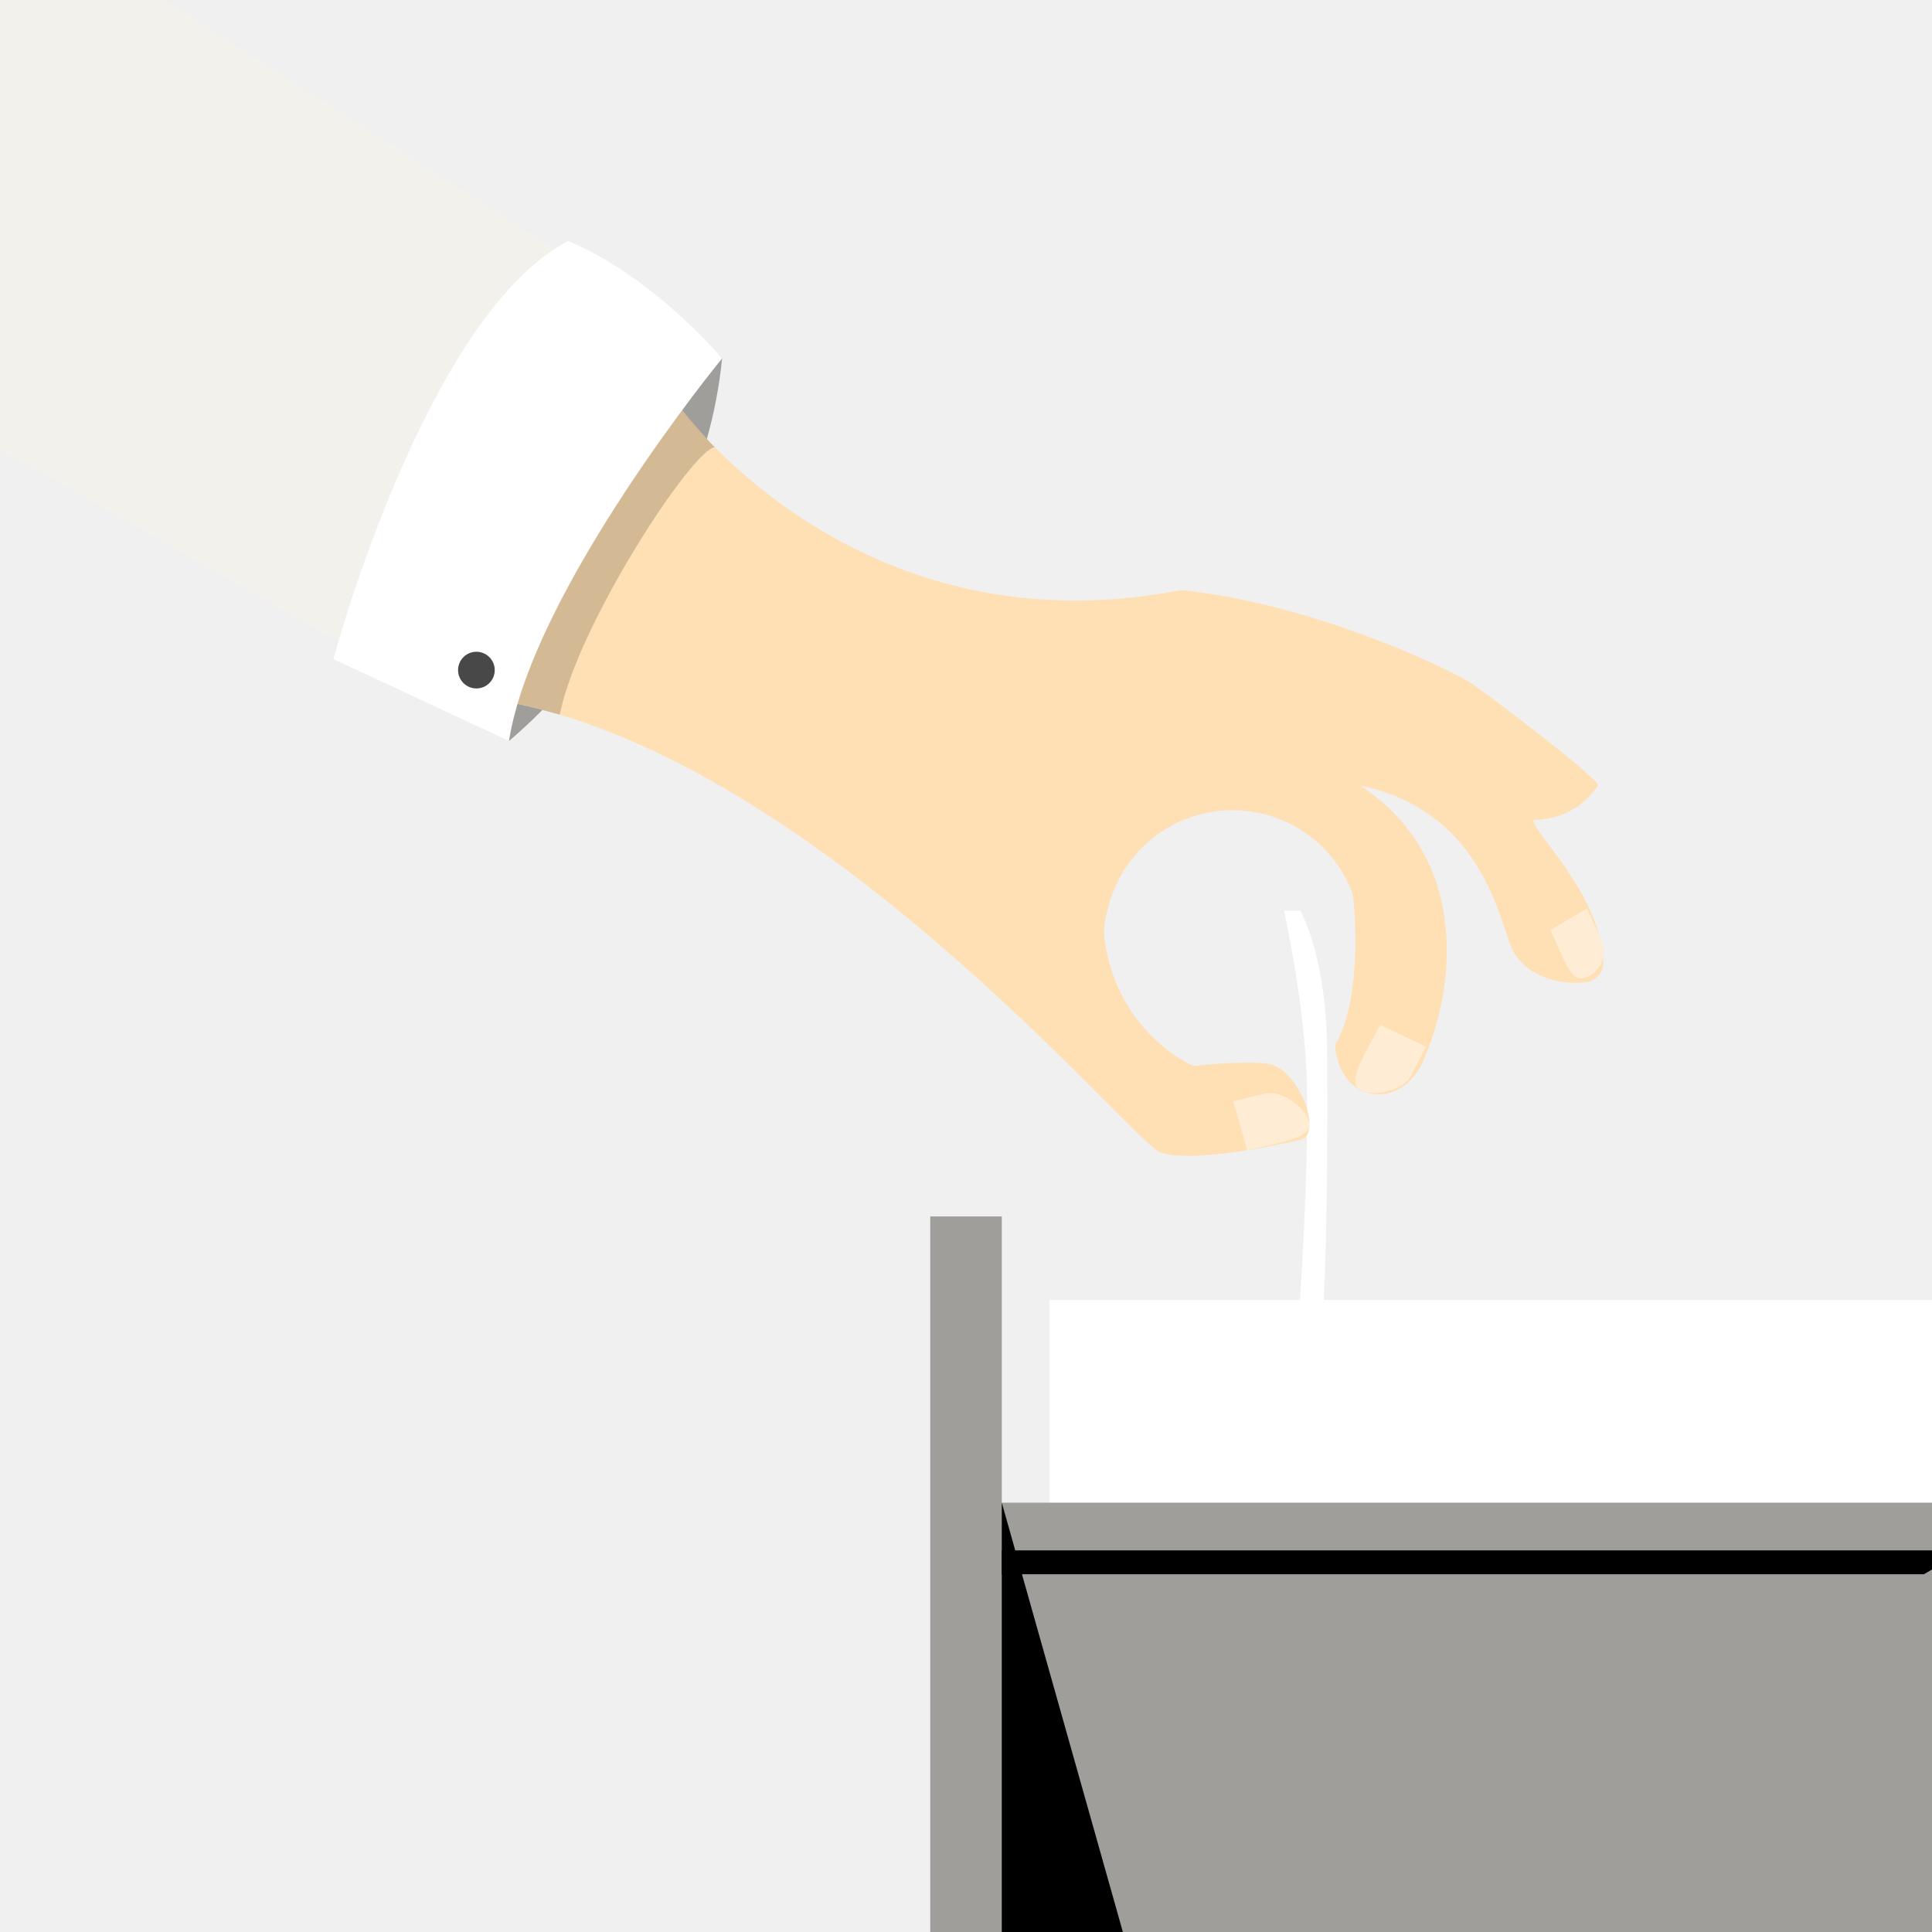
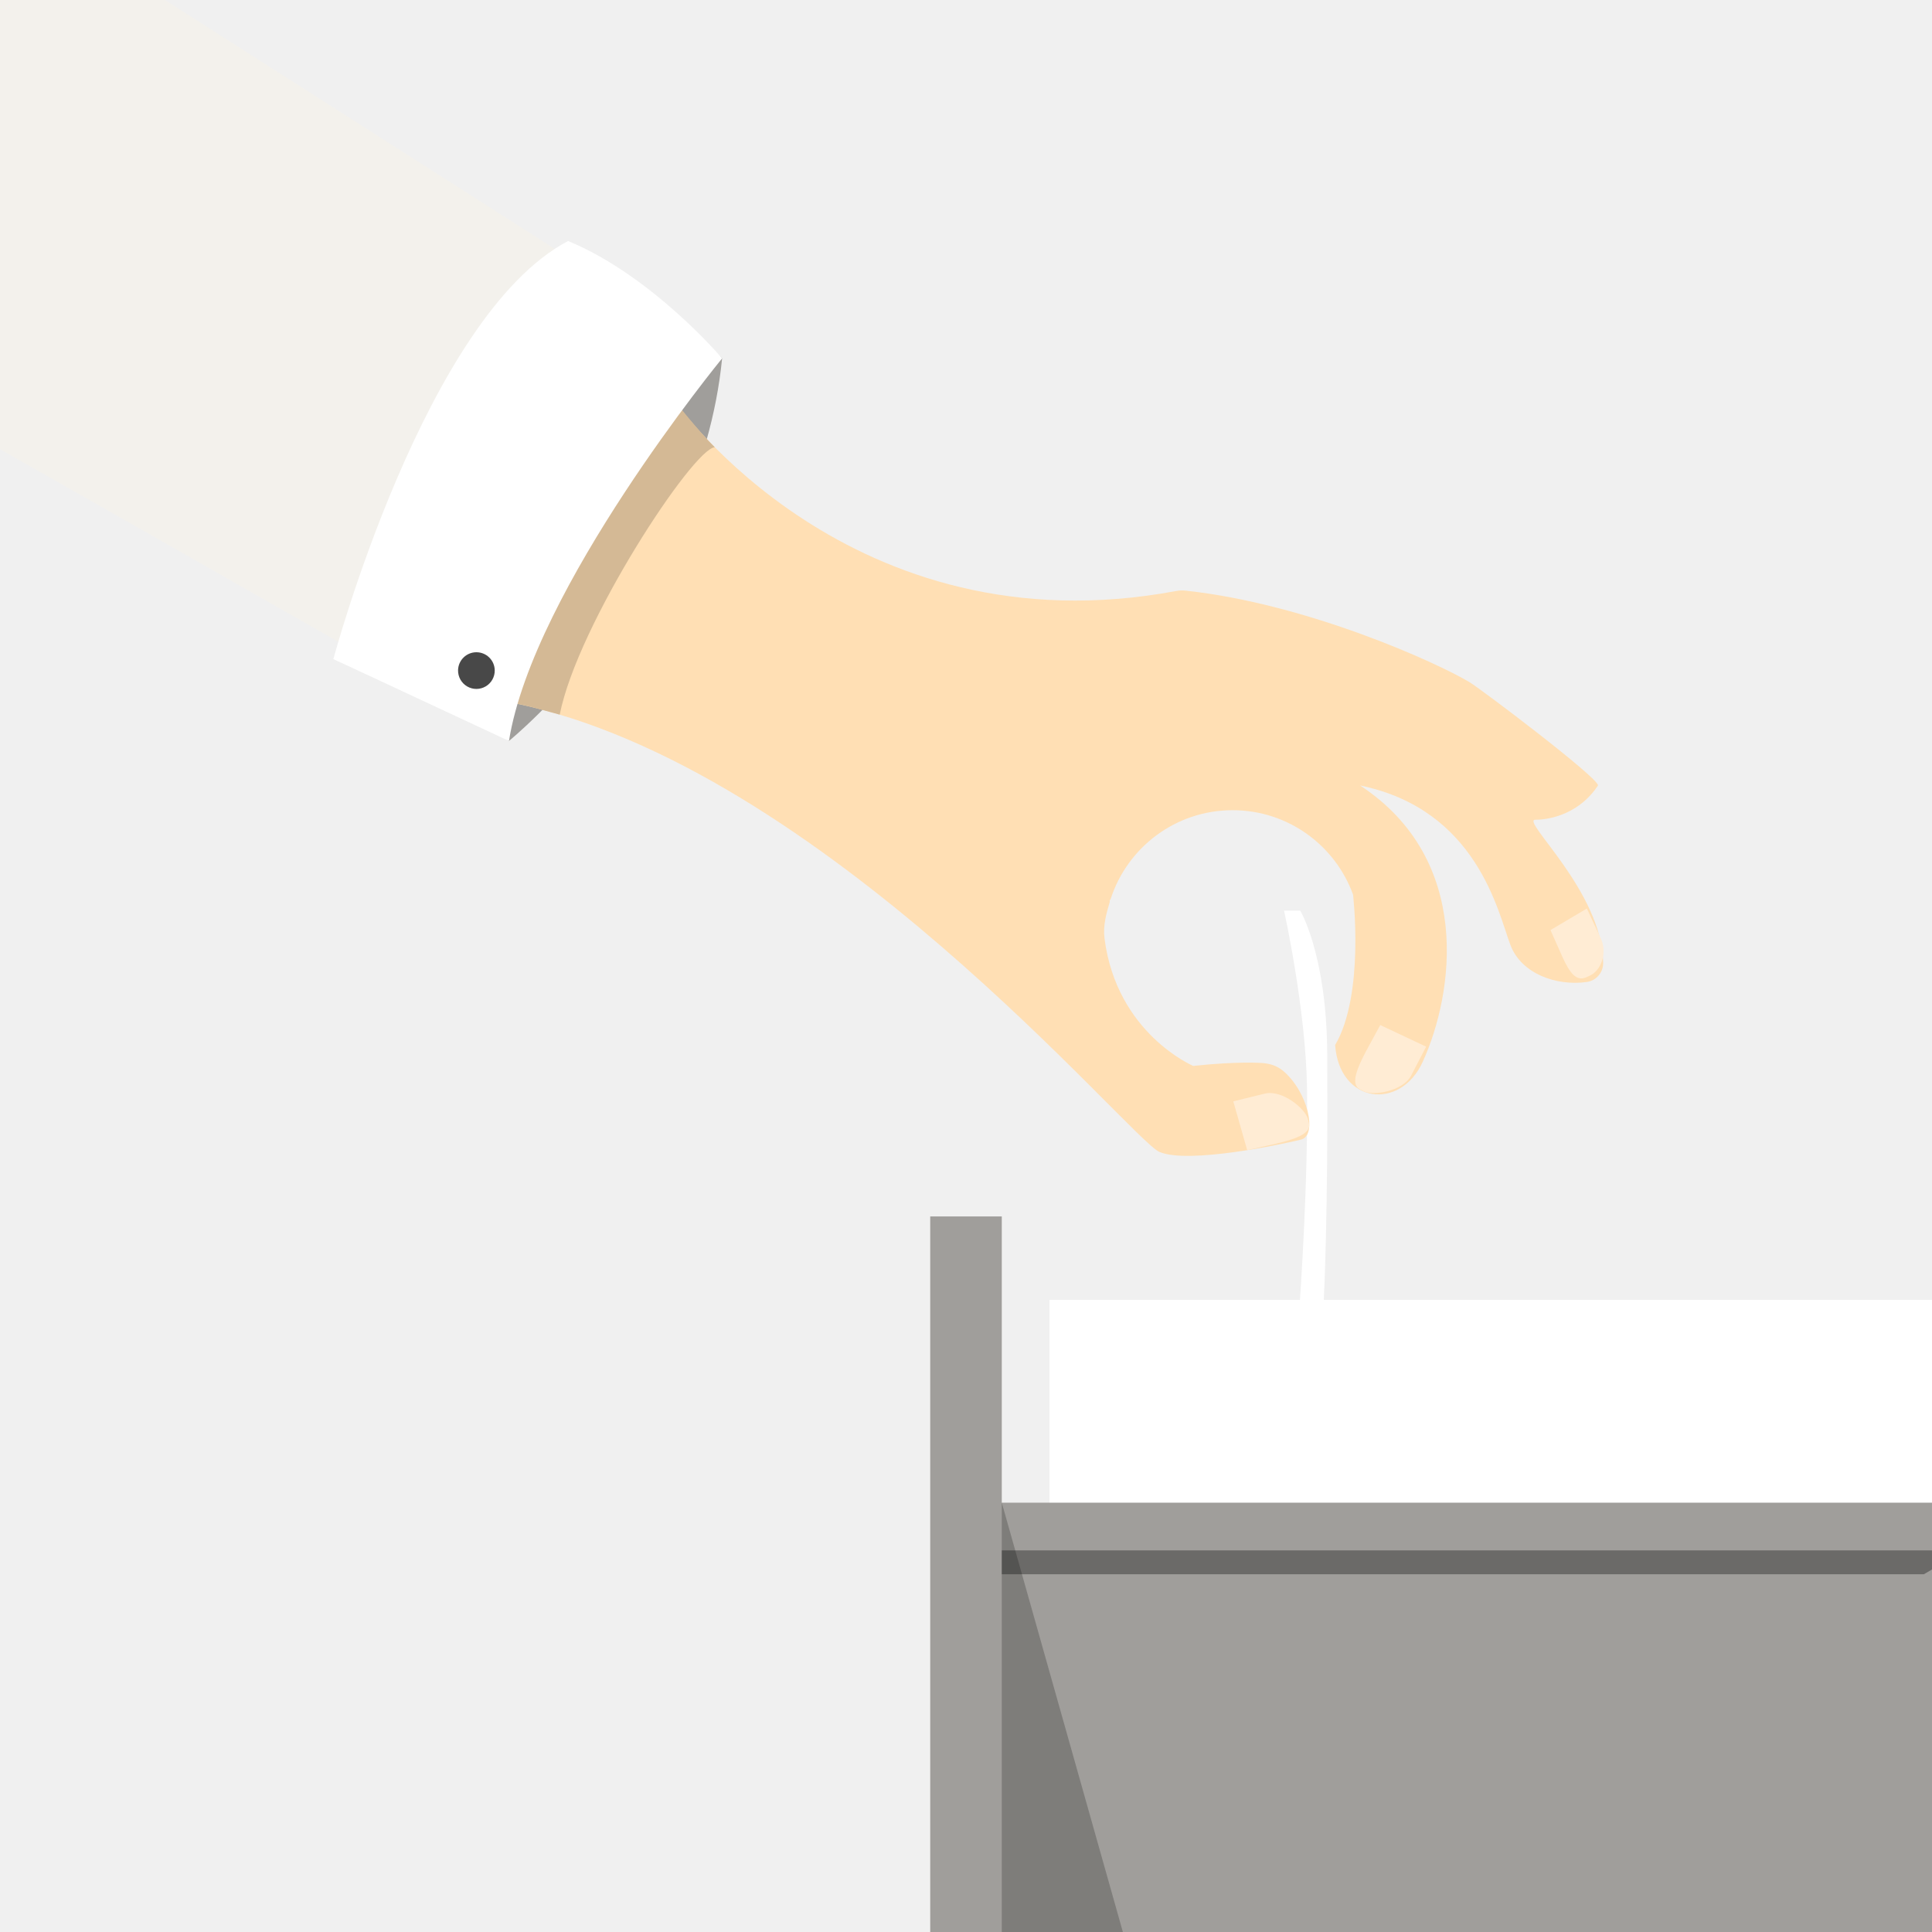
- <svg xmlns="http://www.w3.org/2000/svg" width="162" height="162" viewBox="0 0 162 162" style="background:#62B355">
+ <svg xmlns="http://www.w3.org/2000/svg" width="162" height="162" viewBox="0 0 162 162" style="background:#62b355">
  <g fill="none" fill-rule="evenodd">
-     <path d="M111 109s.377-6.976.29-20.65c-.052-8.356-2.27-11.995-2.27-11.995h-1.352s1.834 8.255 1.927 14.913C109.705 99.17 109 109 109 109H88v31h74v-31h-51z" fill="#FFF" />
-     <path d="M42.677 61.84c.41-12.097 17.258-32.405 17.258-32.405L6-5C-5.593 2.16-14.792 13.8-21 26c13.615 7.18 60.52 34.36 63.677 35.84z" fill="#F3F1EC" />
-     <path d="M42.677 62.13s15.98-12.94 17.873-32.08C50.172 19.67 43.33 43.58 43.33 43.58l-3.69 16.607 3.037 1.942zM78 102v60h84v-36H84v-24h-6z" fill="#A09E9B" />
-     <path d="M100.055 89.38s-6.426-2.72-7.442-10.702c-.135-1.058.157-2.095.447-3.067l-.018-.08.09-.156c1.395-4.316 5.443-7.438 10.223-7.438 4.644 0 8.6 2.947 10.098 7.073 0 0 .998 8.36-1.5 12.62.348 4.898 5.46 5.552 7.346 1.4 2.624-5.774 4.217-16.937-5.25-23.167 9.798 2.027 11.547 10.57 12.597 13.37.9 2.398 3.834 3.477 6.427 3.105.783-.112 1.362-.807 1.353-1.598-.066-6.013-6.986-12.005-5.68-12.005 1.4 0 3.757-.607 5.248-2.872.058-.627-9.776-8.06-10.77-8.66-2.645-1.594-13.578-6.587-23.848-7.68-.246-.028-.496-.014-.74.03-27.335 5.115-41.97-15.808-41.97-15.808s-7.697 9.797-13.645 25.193c25.892 5.248 51.745 36.6 54.194 37.65 2.45 1.05 10.48-.682 11.878-1.032 1.4-.35.583-4.024-1.516-5.773-.512-.427-1.118-.605-1.766-.65 0 0-2.017-.158-5.757.246" fill="#FFDFB4" />
-     <path d="M106.992 95.898c1.426-.344 2.99-.79 2.768-1.71l-.077-.32c-.222-.922-2.192-2.512-3.618-2.17l-2.653.65 1.166 4.09 2.414-.54zM114.555 88.124c-.68 1.3-1.374 2.77-.535 3.21l.292.152c.84.44 3.333.003 4.013-1.297l1.258-2.425-3.847-1.814-1.18 2.174zM131.014 80.248c.615 1.332 1.158 2.086 2.018 1.688l.298-.138c.86-.398 1.503-1.812.887-3.143l-1.157-2.475-3.05 1.807 1.004 2.26z" fill="#FFECD4" />
-     <path d="M59.935 37.503c-1.81.09-11.5 14.824-13 22.42-2.41-.65-2.67-.755-3.967-.988 4.69-12.73 13.645-25.258 13.645-25.258s2.094 2.628 3.322 3.826" fill="#D4B995" />
-     <path d="M60.55 30.05S44.71 49.355 42.677 62.13c-9.635-4.51-14.724-6.863-14.724-6.863s7.688-28.753 19.68-35.058c7.075 2.92 12.917 9.84 12.917 9.84" fill="#FFF" />
-     <path d="M41.484 56.19c0 .848-.688 1.537-1.538 1.537-.85 0-1.537-.69-1.537-1.538 0-.85.687-1.538 1.536-1.538.85 0 1.538.688 1.538 1.537" fill="#484848" />
-     <path d="M84 126v38.71c3.845-.183 7.125-.563 10.602-1.12L84 126z" fill="#000" />
-     <path d="M164.23 130H84v2h77.322c.99-.57 1.957-1.143 2.908-2" fill="#000" />
+     <path d="M111 109s.377-6.976.29-20.65c-.052-8.356-2.269-11.995-2.269-11.995h-1.353s1.834 8.255 1.927 14.913C109.705 99.17 109 109 109 109H88v31h74v-31h-51z" fill="#FFF" />
+     <path d="M42.677 61.839c.41-12.096 17.258-32.404 17.258-32.404L6-5C-5.593 2.161-14.792 13.8-21 26c13.615 7.18 60.52 34.36 63.677 35.839z" fill="#F3F1EC" />
+     <path d="M42.677 62.129s15.979-12.94 17.873-32.08C50.172 19.672 43.33 43.582 43.33 43.582l-3.691 16.606 3.038 1.942zM78 102v60h84v-36H84v-24h-6z" fill="#A09E9B" />
+     <path d="M100.055 89.379s-6.426-2.718-7.442-10.701c-.135-1.058.157-2.095.447-3.067l-.018-.082.09-.155c1.395-4.316 5.443-7.438 10.223-7.438 4.644 0 8.6 2.947 10.098 7.073 0 0 .998 8.362-1.501 12.62.35 4.899 5.46 5.553 7.347 1.4 2.625-5.773 4.218-16.936-5.248-23.166 9.797 2.027 11.546 10.57 12.596 13.369.9 2.399 3.834 3.478 6.427 3.106a1.597 1.597 0 0 0 1.353-1.598c-.066-6.013-6.986-12.005-5.68-12.005 1.4 0 3.757-.607 5.248-2.872.058-.627-9.776-8.06-10.77-8.66-2.645-1.594-13.578-6.587-23.848-7.681a2.55 2.55 0 0 0-.739.032c-27.336 5.114-41.97-15.81-41.97-15.81s-7.698 9.798-13.646 25.194c25.892 5.248 51.745 36.6 54.194 37.65 2.45 1.05 10.479-.682 11.878-1.032 1.4-.35.583-4.024-1.516-5.773-.512-.427-1.118-.605-1.766-.65 0 0-2.017-.158-5.757.246" fill="#FFDFB4" />
+     <path d="M106.992 95.898c1.426-.344 2.99-.79 2.768-1.711l-.077-.32c-.222-.921-2.192-2.511-3.618-2.168l-2.653.65 1.166 4.09 2.414-.541zM114.555 88.124c-.68 1.3-1.374 2.77-.535 3.21l.292.152c.84.44 3.333.003 4.013-1.297l1.258-2.424-3.847-1.814-1.181 2.173zM131.014 80.248c.615 1.332 1.158 2.086 2.018 1.688l.298-.138c.86-.398 1.503-1.812.887-3.143l-1.157-2.475-3.05 1.807 1.004 2.261z" fill="#FFECD4" />
+     <path d="M59.935 37.503c-1.809.09-11.501 14.824-13.001 22.42-2.408-.651-2.67-.755-3.966-.988 4.69-12.73 13.645-25.258 13.645-25.258s2.094 2.628 3.322 3.826" fill="#D4B995" />
+     <path d="M60.55 30.05S44.71 49.355 42.677 62.13c-9.635-4.511-14.724-6.863-14.724-6.863s7.688-28.753 19.681-35.058c7.074 2.922 12.916 9.841 12.916 9.841" fill="#FFF" />
+     <path d="M41.484 56.19a1.538 1.538 0 1 1-3.075 0 1.538 1.538 0 0 1 3.075 0" fill="#484848" />
+     <path d="M84 126v38.71c3.845-.183 7.125-.563 10.602-1.12L84 126z" fill="#000" opacity=".213" />
+     <path d="M164.23 130H84v2h77.322c.99-.571 1.957-1.143 2.908-2" fill="#000" opacity=".33" />
  </g>
</svg>
